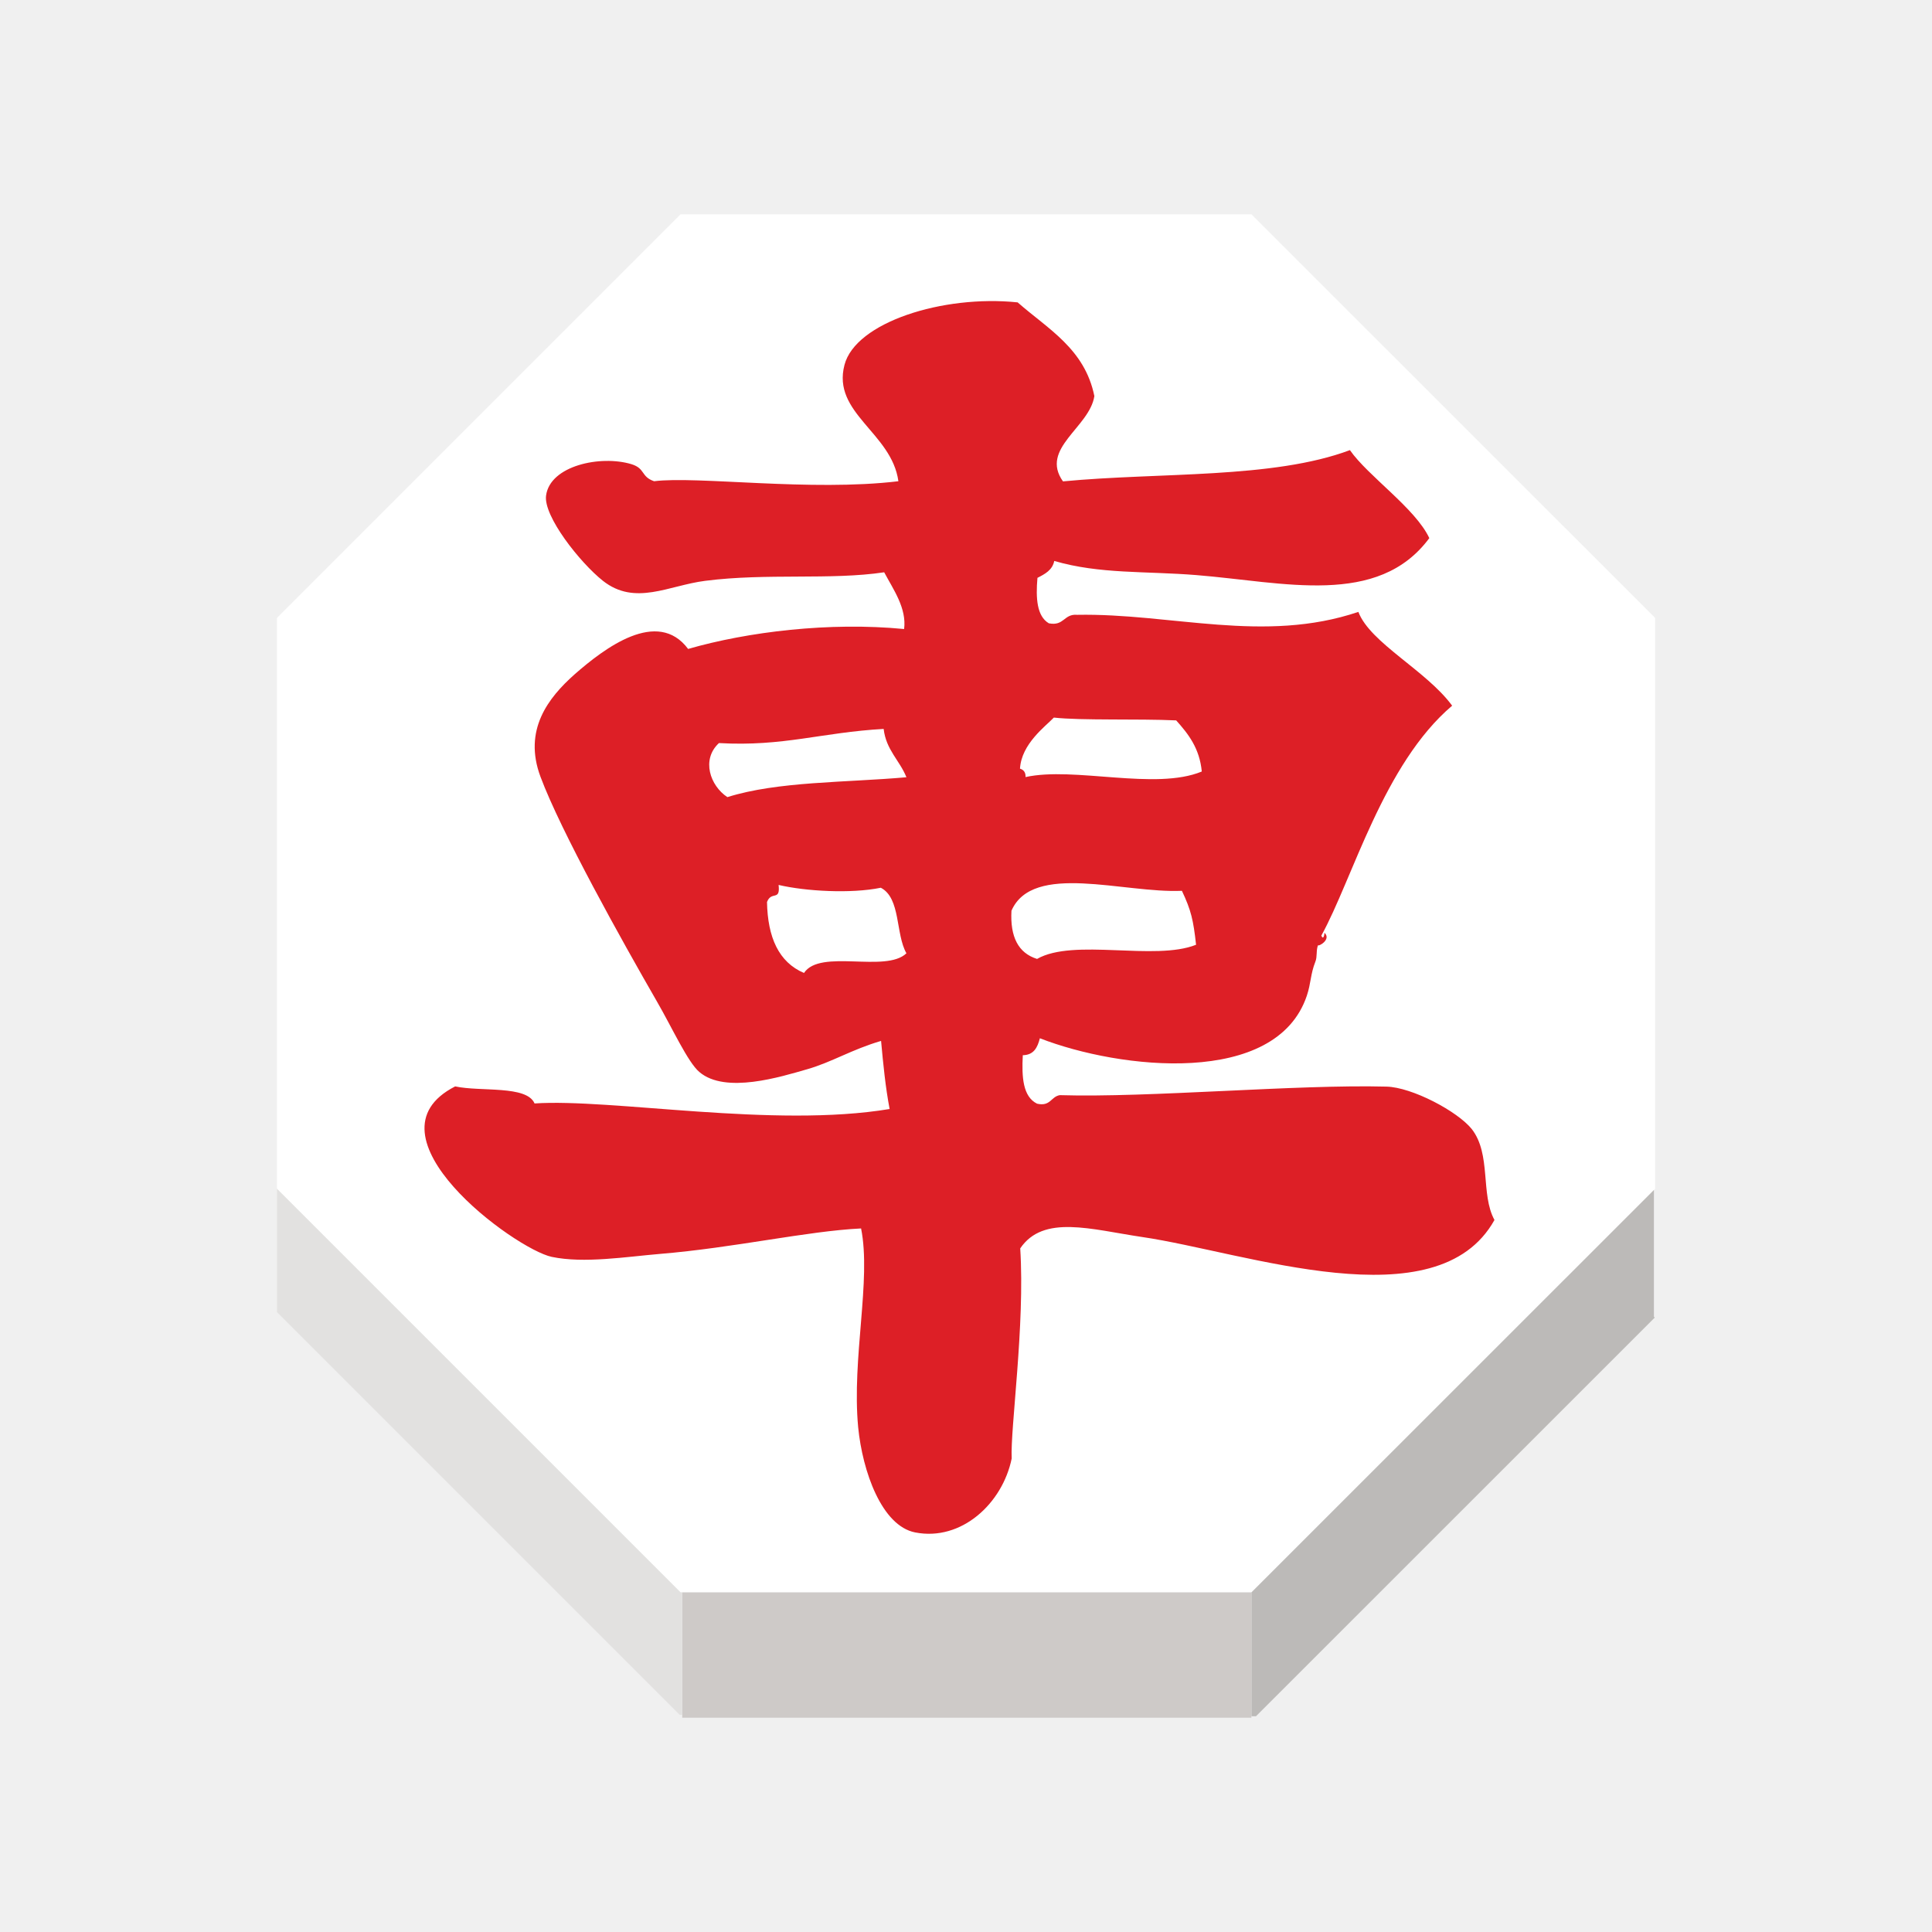
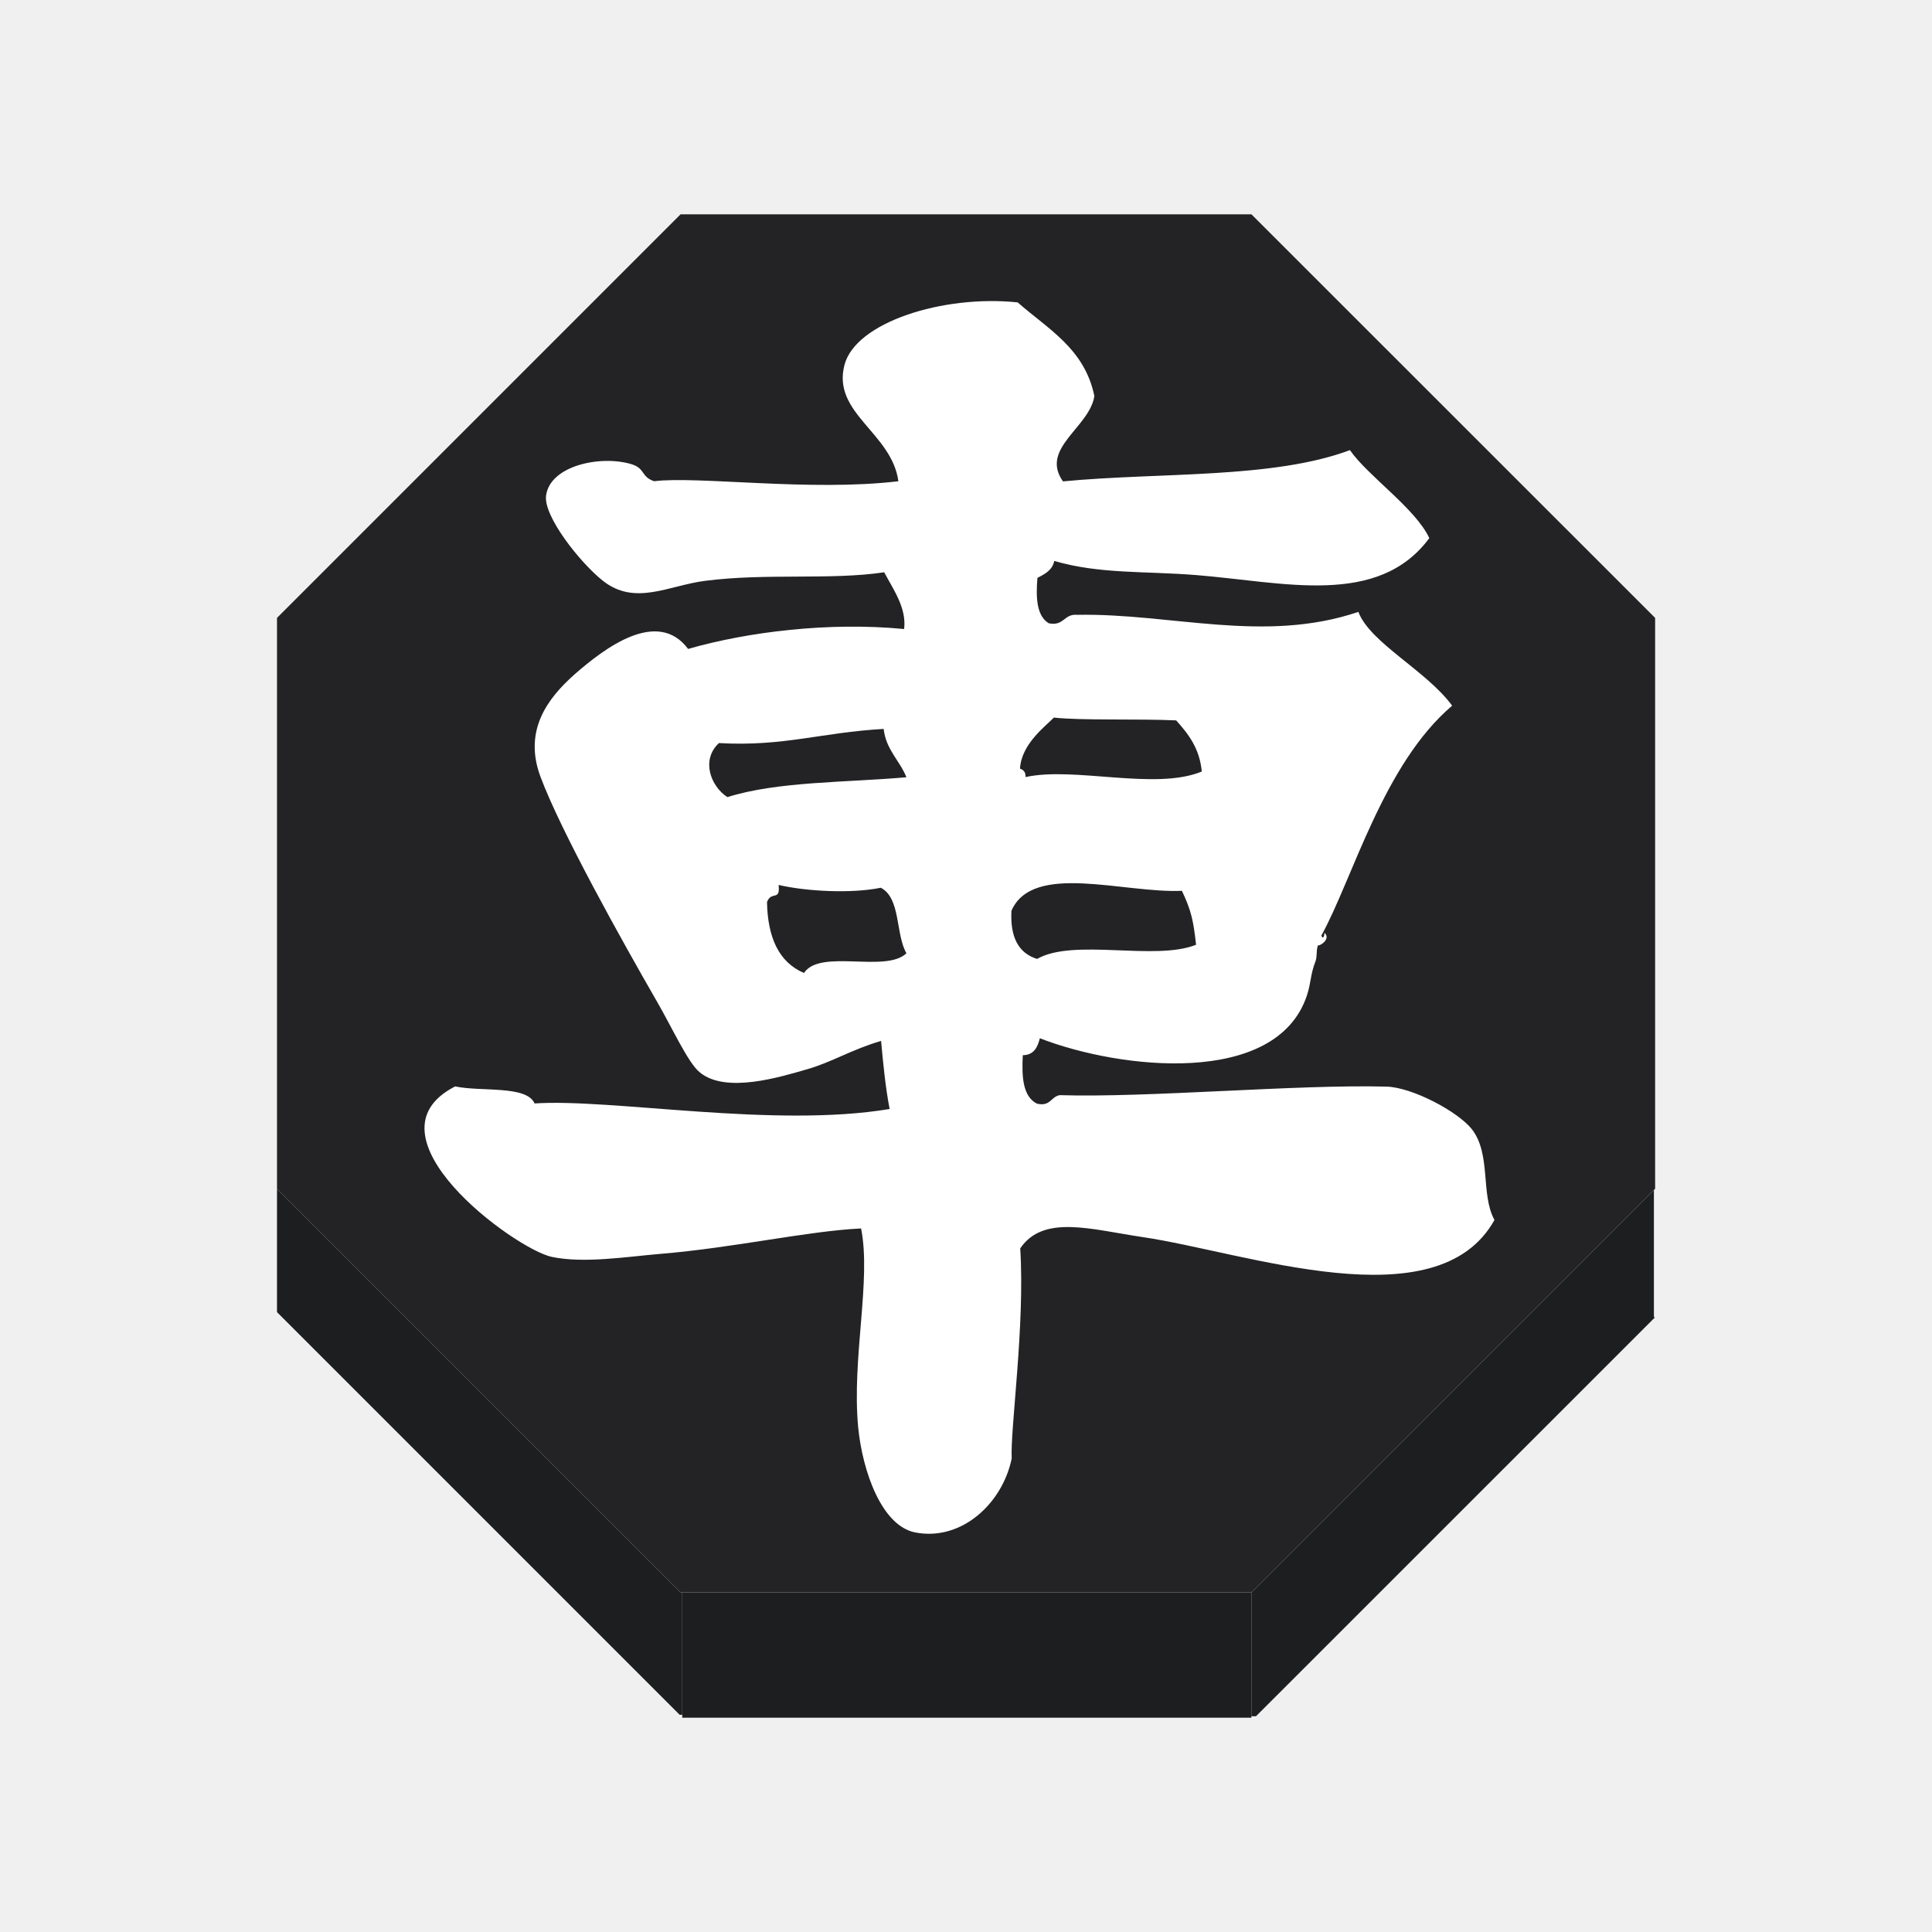
<svg xmlns="http://www.w3.org/2000/svg" height="92" width="92">
  <g transform="matrix(1.406512 0 0 1.406512 -814.7868 -4.566228)">
    <g>
      <g>
-         <path d="m621.664 57.159h-19.27-.056l-13.664-13.664v-19.329l13.664-13.664h19.326l13.668 13.664v19.329l-.044.044z" fill="#fff" />
-         <path d="m635.288 43.539.003.003v4.283l.029.029-13.501 13.498h-.155v-4.134-.059z" fill="#bcbab8" />
-         <path d="m602.402 61.401h-.008v-.098-4.085-.059h19.27v.059 4.134.049h-.038z" fill="#cecac8" />
-         <path d="m602.394 57.159v.059 4.085h-.087l-13.633-13.633v-4.175l13.664 13.664z" fill="#e2e1e0" />
+         <path d="m621.664 57.159h-19.27-.056l-13.664-13.664v-19.329l13.664-13.664h19.326l13.668 13.664v19.329l-.044.044z" fill="#232325" />
+         <path d="m635.288 43.539.003.003v4.283l.029.029-13.501 13.498h-.155v-4.134-.059z" fill="#1d1e1f" />
+         <path d="m602.402 61.401h-.008v-.098-4.085-.059h19.27v.059 4.134.049h-.038z" fill="#1d1e1f" />
+         <path d="m602.394 57.159v.059 4.085h-.087l-13.633-13.633v-4.175l13.664 13.664z" fill="#1d1e1f" />
      </g>
      <g fill="none">
        <path d="m588.674 24.166 13.664-13.664h19.326l13.668 13.664v19.329l-.044.044-13.624 13.62h-19.27-.056l-13.664-13.664z" />
        <path d="m588.674 43.495v4.175.105" />
        <path d="m602.394 57.218v4.085.098.097" />
        <path d="m621.664 57.218v4.134.049.097" />
        <path d="m635.291 43.542v4.283" />
        <path d="m588.633 47.629.041.041 13.633 13.633" />
        <path d="m621.819 61.352 13.501-13.498.046-.049" />
        <path d="m602.402 61.401h19.224" />
      </g>
    </g>
-     <path d="m623.921 35.243c-.073.172-.021.392-.092.563-.168.425-.146.726-.289 1.152-1.039 3.089-6.326 2.496-9.038 1.44-.08.309-.201.567-.578.574-.04.747.004 1.405.483 1.641.457.104.465-.237.769-.289 3 .092 8.01-.369 11.06-.289.865.021 2.405.835 2.889 1.438.666.854.289 2.206.768 3.077-1.942 3.487-8.446 1.087-11.921.578-1.736-.257-3.352-.772-4.135.384.165 2.595-.34 6.114-.289 7.113-.309 1.516-1.698 2.813-3.271 2.503-1.128-.224-1.78-2.062-1.927-3.562-.22-2.345.45-4.982.099-6.729-1.827.088-4.286.654-6.82.863-1.127.095-2.565.329-3.655.099-1.248-.267-6.506-4.116-3.268-5.771.87.187 2.422-.045 2.688.577 2.604-.174 8.104.843 12.021.188-.139-.729-.217-1.515-.289-2.305-.991.289-1.661.717-2.499.958-.896.257-2.77.846-3.651.096-.389-.32-.938-1.527-1.443-2.396-1.185-2.057-3.254-5.764-3.938-7.601-.594-1.588.269-2.678 1.147-3.461 1.021-.897 2.813-2.254 3.851-.867 2.021-.582 4.786-.919 7.313-.674.089-.706-.363-1.335-.675-1.921-1.813.271-3.974.021-6.06.289-1.24.157-2.371.859-3.462 0-.771-.611-2.021-2.188-1.925-2.888.137-1.014 1.845-1.376 2.888-1.062.479.146.313.421.769.578 1.449-.184 5.313.357 8.271 0-.225-1.646-2.256-2.302-1.825-3.938.374-1.438 3.325-2.381 5.863-2.117 1.021.899 2.271 1.569 2.597 3.173-.164 1.064-1.854 1.771-1.063 2.887 3.274-.313 7.104-.08 9.715-1.058.61.878 2.215 1.969 2.688 2.979-1.74 2.35-4.933 1.489-7.885 1.252-1.729-.14-3.271-.029-4.813-.479-.063.311-.315.443-.569.572-.06.692-.021 1.297.385 1.539.521.104.506-.327.959-.287 3.188-.059 6.327.98 9.521-.099.4 1.052 2.3 1.983 3.175 3.175-2.331 1.979-3.364 5.854-4.428 7.784.056.15.104.009.104-.096.25.227-.215.484-.215.417zm-4.131-.011c-.092-.834-.165-1.16-.479-1.826-1.973.088-5.046-.979-5.771.674-.048.882.229 1.434.867 1.632 1.243-.71 3.989.08 5.383-.48zm.194-5.865c-.076-.791-.457-1.273-.867-1.731-1.299-.059-3.212.008-4.142-.095-.278.293-1.098.886-1.146 1.73.121.035.197.125.188.284 1.653-.364 4.397.464 5.967-.188zm-10 6.154c-.373-.655-.188-1.866-.867-2.219-1.017.209-2.558.117-3.461-.095.065.566-.242.188-.392.578.022 1.196.396 2.038 1.252 2.403.547-.832 2.765.01 3.468-.667zm0-5.96c-.229-.573-.688-.922-.771-1.636-2.097.117-3.388.604-5.576.479-.604.557-.3 1.444.285 1.83 1.711-.538 4.002-.49 6.062-.673z" fill="#dd1f26" />
+     <path d="m623.921 35.243c-.073.172-.021.392-.092.563-.168.425-.146.726-.289 1.152-1.039 3.089-6.326 2.496-9.038 1.44-.08.309-.201.567-.578.574-.04.747.004 1.405.483 1.641.457.104.465-.237.769-.289 3 .092 8.01-.369 11.06-.289.865.021 2.405.835 2.889 1.438.666.854.289 2.206.768 3.077-1.942 3.487-8.446 1.087-11.921.578-1.736-.257-3.352-.772-4.135.384.165 2.595-.34 6.114-.289 7.113-.309 1.516-1.698 2.813-3.271 2.503-1.128-.224-1.78-2.062-1.927-3.562-.22-2.345.45-4.982.099-6.729-1.827.088-4.286.654-6.82.863-1.127.095-2.565.329-3.655.099-1.248-.267-6.506-4.116-3.268-5.771.87.187 2.422-.045 2.688.577 2.604-.174 8.104.843 12.021.188-.139-.729-.217-1.515-.289-2.305-.991.289-1.661.717-2.499.958-.896.257-2.77.846-3.651.096-.389-.32-.938-1.527-1.443-2.396-1.185-2.057-3.254-5.764-3.938-7.601-.594-1.588.269-2.678 1.147-3.461 1.021-.897 2.813-2.254 3.851-.867 2.021-.582 4.786-.919 7.313-.674.089-.706-.363-1.335-.675-1.921-1.813.271-3.974.021-6.06.289-1.24.157-2.371.859-3.462 0-.771-.611-2.021-2.188-1.925-2.888.137-1.014 1.845-1.376 2.888-1.062.479.146.313.421.769.578 1.449-.184 5.313.357 8.271 0-.225-1.646-2.256-2.302-1.825-3.938.374-1.438 3.325-2.381 5.863-2.117 1.021.899 2.271 1.569 2.597 3.173-.164 1.064-1.854 1.771-1.063 2.887 3.274-.313 7.104-.08 9.715-1.058.61.878 2.215 1.969 2.688 2.979-1.74 2.35-4.933 1.489-7.885 1.252-1.729-.14-3.271-.029-4.813-.479-.063.311-.315.443-.569.572-.06.692-.021 1.297.385 1.539.521.104.506-.327.959-.287 3.188-.059 6.327.98 9.521-.099.4 1.052 2.3 1.983 3.175 3.175-2.331 1.979-3.364 5.854-4.428 7.784.056.15.104.009.104-.096.25.227-.215.484-.215.417zm-4.131-.011c-.092-.834-.165-1.16-.479-1.826-1.973.088-5.046-.979-5.771.674-.048.882.229 1.434.867 1.632 1.243-.71 3.989.08 5.383-.48zm.194-5.865c-.076-.791-.457-1.273-.867-1.731-1.299-.059-3.212.008-4.142-.095-.278.293-1.098.886-1.146 1.73.121.035.197.125.188.284 1.653-.364 4.397.464 5.967-.188zm-10 6.154c-.373-.655-.188-1.866-.867-2.219-1.017.209-2.558.117-3.461-.095.065.566-.242.188-.392.578.022 1.196.396 2.038 1.252 2.403.547-.832 2.765.01 3.468-.667zm0-5.96c-.229-.573-.688-.922-.771-1.636-2.097.117-3.388.604-5.576.479-.604.557-.3 1.444.285 1.83 1.711-.538 4.002-.49 6.062-.673z" fill="#fff" />
  </g>
</svg>
